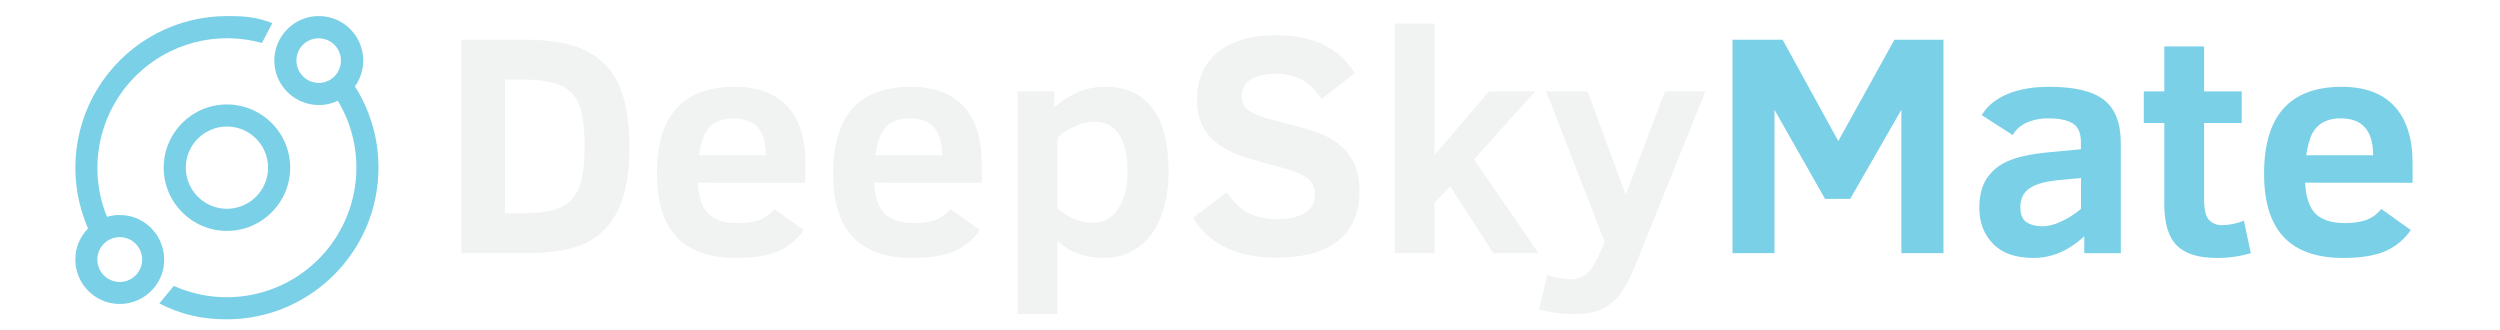
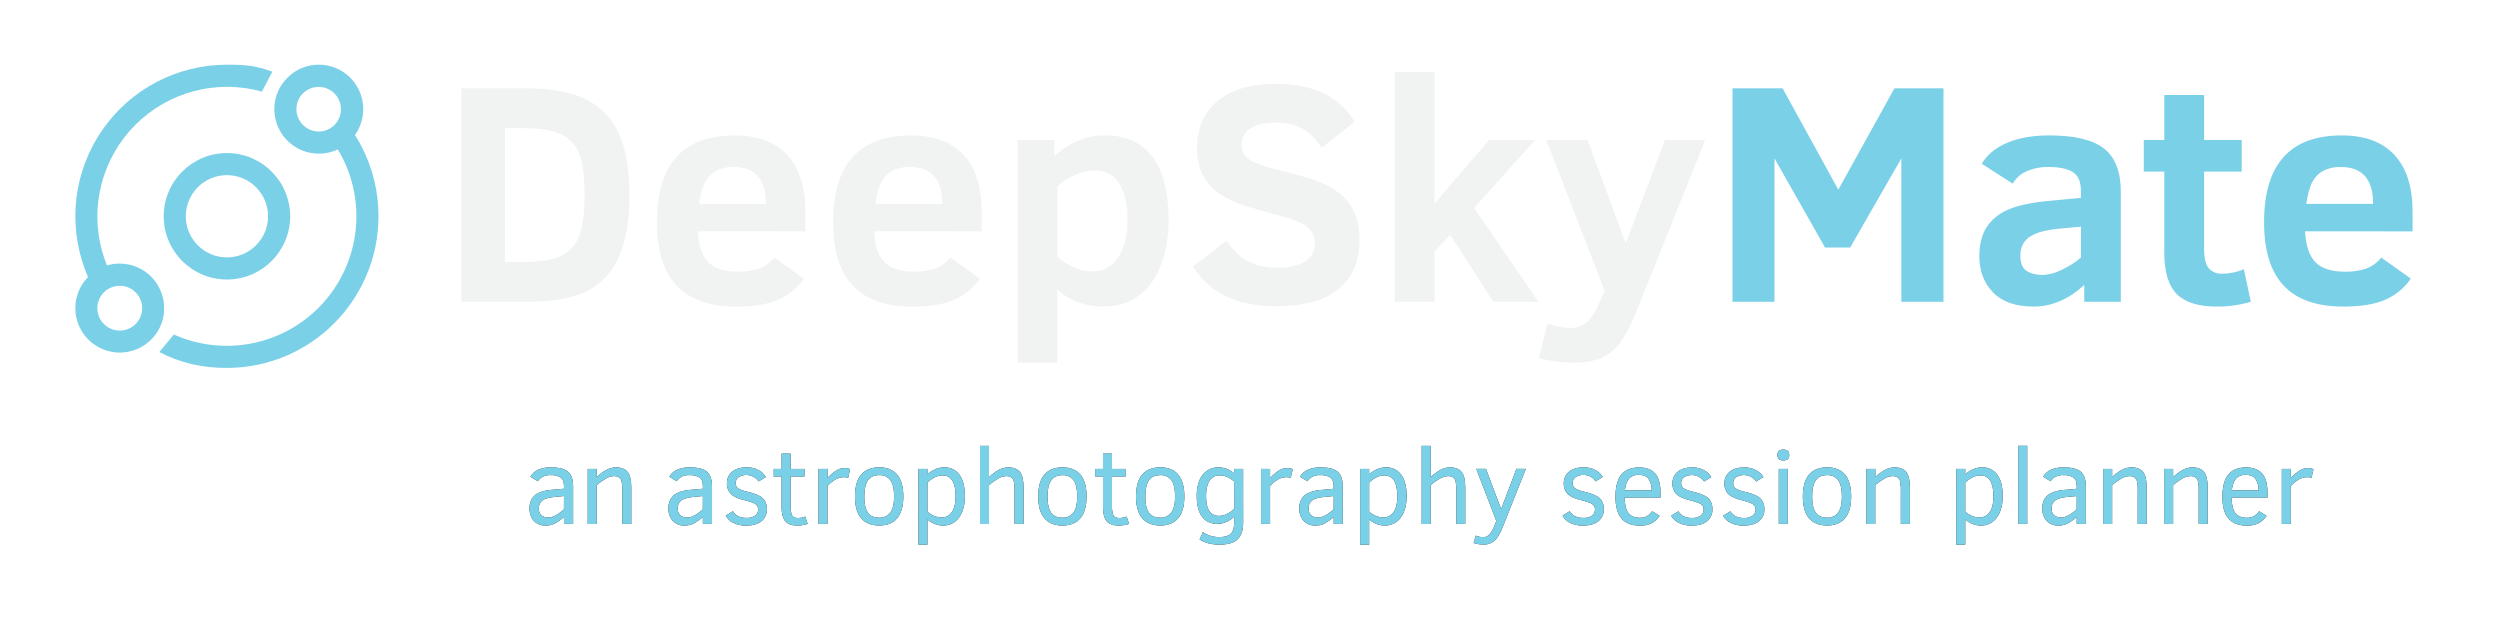
- <svg xmlns="http://www.w3.org/2000/svg" id="Dark_theme" data-name="Dark theme" viewBox="0 28 1440 190">
+ <svg xmlns="http://www.w3.org/2000/svg" id="Dark_theme" data-name="Dark theme" viewBox="0 0 1440 360">
  <defs>
-     <style>.cls-1{fill:#7ad0e7;}.cls-2{fill:#f1f2f2;}</style>
+     <style>.cls-1{fill:#7ad0e7;}.cls-2{fill:#f1f2f2;}.cls-3{fill:#231f20;}</style>
  </defs>
  <g id="Icon">
    <path class="cls-1" d="M130.72,88.16a36.42,36.42,0,1,0,36.42,36.42A36.45,36.45,0,0,0,130.72,88.16Zm0,60.1a23.69,23.69,0,1,1,23.68-23.68A23.71,23.71,0,0,1,130.72,148.26Z" />
    <path class="cls-1" d="M208.3,84.48a76.14,76.14,0,0,0-3.87-6.71,25.59,25.59,0,0,0-20.81-40.51,25.31,25.31,0,0,0-17.88,7.31h0a24.52,24.52,0,0,0-3.59,4.37,25.6,25.6,0,0,0,21.49,39.54c.47,0,.93,0,1.4,0s1-.07,1.49-.13.86-.11,1.27-.18A25.64,25.64,0,0,0,192.3,87c.32-.12.67-.25,1-.4s.85-.36,1.27-.56h0a76.15,76.15,0,0,1,4.2,8,74.65,74.65,0,0,1-98.63,98.64l-8.36,10.1c12.3,6.4,24.8,9.15,38.92,9.15A87.42,87.42,0,0,0,218,124.58,86.5,86.5,0,0,0,208.3,84.48Zm-24.68-8.73a12.9,12.9,0,0,1-12.88-12.88,12.65,12.65,0,0,1,2-6.95l.1-.14a12.86,12.86,0,1,1,10.73,20Z" />
    <path class="cls-1" d="M130.72,37.26a87.31,87.31,0,0,0-81.9,117.59c.56,1.6,1.2,3.16,1.89,4.73h0a25.35,25.35,0,0,0-7.31,17.89,25.59,25.59,0,0,0,40.51,20.81,24.37,24.37,0,0,0,4.22-3.79,25.49,25.49,0,0,0,4-6.05v0c.2-.42.4-.84.57-1.28s.27-.67.4-1c.21-.61.41-1.25.6-1.89.09-.32.16-.65.23-1q.19-.8.33-1.62a.44.44,0,0,0,0-.16c0-.31.11-.64.14-1,0-.06,0-.1,0-.15.06-.49.09-1,.13-1.49s0-.93,0-1.4a25.6,25.6,0,0,0-32.89-24.56h0a71.7,71.7,0,0,1-2.82-8.13,74.72,74.72,0,0,1,92.05-92l6-11.46C147.28,37.72,141.07,37.26,130.72,37.26ZM69,164.6a12.91,12.91,0,1,1-7,2.05A12.65,12.65,0,0,1,69,164.6Z" />
  </g>
  <g id="Mate">
    <path class="cls-1" d="M1095.19,173.82V91.22l-29.49,51.34h-14.48l-29.13-51.34v82.6H997.93V50.89h28.86l32.07,58.36,32.33-58.36h28.25V173.82Z" />
    <path class="cls-1" d="M1200.54,173.82v-9.68q-13.59,12.44-29.14,12.44T1148,168.45q-7.9-8.13-7.91-20.83,0-9.94,4-16.43a26.94,26.94,0,0,1,12-10.17q7.95-3.69,22.87-5.2l19.63-1.87v-4.17q0-7.82-4.71-10.7c-3.14-1.93-7.72-2.89-13.77-2.89a30.3,30.3,0,0,0-12.83,2.49,16.9,16.9,0,0,0-7.95,7.1l-17.85-11.46q4.7-7.89,14.74-12.12T1180.55,78q21.77,0,31.4,7.59t9.64,24.92v63.33Zm-1.87-43.26L1187,131.63q-12.35,1.06-17.81,4.71t-5.46,10.92q0,6.41,3.56,8.75t9.41,2.36a26.36,26.36,0,0,0,10.17-2.62,49.57,49.57,0,0,0,11.77-7.42Z" />
    <path class="cls-1" d="M1296.47,173.82a67.66,67.66,0,0,1-19.46,2.76q-16.15,0-23.27-7.29t-7.1-23.62V98.85h-11.82V80.65h11.82V54.71h22.91V80.65h21.68v18.2h-21.68v43.88q0,8.72,2.71,11.82a9.67,9.67,0,0,0,7.69,3.11,32.45,32.45,0,0,0,12.52-2.58Z" />
    <path class="cls-1" d="M1327.73,133.23q.63,12.44,6,17.85t17.06,5.42a37.71,37.71,0,0,0,11.86-1.69,18.9,18.9,0,0,0,8.92-6.48l17.06,12.17a34.53,34.53,0,0,1-14.52,12.08q-8.94,4-24.39,4-23,0-34.33-12.08T1304.11,128q0-50,44.76-50,19.91,0,30.34,11.24T1389.65,122v11.28Zm39.18-15.81q0-21.23-18.57-21.23a21.28,21.28,0,0,0-10,2.09,15.64,15.64,0,0,0-6.26,6.21q-2.36,4.14-3.68,12.93Z" />
  </g>
  <g id="Deepsky">
    <path class="cls-2" d="M362.56,112.36q0,22.2-6.13,35.7T338,167.69q-12.34,6.13-34.73,6.13H265.74V50.89h37.13q21.75,0,34.59,6.31a39.59,39.59,0,0,1,19,19.67Q362.55,90.24,362.56,112.36Zm-25.85-.18q0-16.08-3.15-23.85a20,20,0,0,0-10.71-11.15q-7.55-3.37-22.38-3.37h-9.59v77.1h9.59q14.83,0,22.34-3.42a20.31,20.31,0,0,0,10.7-11.42Q336.71,128.08,336.71,112.18Z" />
    <path class="cls-2" d="M402,133.23q.62,12.44,6,17.85t17,5.42A37.71,37.71,0,0,0,437,154.81a19,19,0,0,0,8.93-6.48l17.05,12.17a34.53,34.53,0,0,1-14.52,12.08q-8.93,4-24.39,4-23,0-34.33-12.08T378.37,128q0-50,44.77-50Q443,78,453.47,89.22T463.91,122v11.28Zm39.17-15.81q0-21.23-18.57-21.23a21.21,21.21,0,0,0-10,2.09,15.6,15.6,0,0,0-6.27,6.21q-2.35,4.14-3.68,12.93Z" />
    <path class="cls-2" d="M503.52,133.23q.63,12.44,6,17.85t17.06,5.42a37.71,37.71,0,0,0,11.86-1.69,18.9,18.9,0,0,0,8.92-6.48l17.06,12.17a34.5,34.5,0,0,1-14.53,12.08q-8.92,4-24.38,4-23,0-34.33-12.08T479.9,128q0-50,44.76-50,19.9,0,30.34,11.24T565.43,122v11.28Zm39.18-15.81q0-21.23-18.57-21.23a21.25,21.25,0,0,0-10,2.09,15.64,15.64,0,0,0-6.26,6.21q-2.35,4.14-3.69,12.93Z" />
    <path class="cls-2" d="M673.09,126.57q0,15-4.53,26.47t-13,17.5q-8.43,6-20.16,6-15.45,0-26.38-9.69v42H586.13V80.65h21.14v9.14a55.16,55.16,0,0,1,13.46-8.66A39.43,39.43,0,0,1,636.94,78q17.67,0,26.91,12.44T673.09,126.57Zm-23.63.35q0-13.59-4.7-21.18t-14-7.6a28.34,28.34,0,0,0-11.5,2.62,38.66,38.66,0,0,0-10.17,6.44V148a36.09,36.09,0,0,0,9,5.82,25.64,25.64,0,0,0,11.06,2.53,17.08,17.08,0,0,0,14.88-8Q649.46,140.25,649.46,126.92Z" />
    <path class="cls-2" d="M783.06,138.2q0,18.48-12.13,28.34t-35.75,9.86q-16.35,0-28.38-5.42a44.34,44.34,0,0,1-19.59-17.5l19.28-14.74a43.8,43.8,0,0,0,8.08,9.06,28.6,28.6,0,0,0,9.06,4.7,39.3,39.3,0,0,0,12.08,1.69q10.21,0,15.95-3.51t5.73-10.7a11.37,11.37,0,0,0-2-6.84,16.1,16.1,0,0,0-6-4.75q-4-2-13.85-4.58-9.6-2.57-18.08-5.19a54.89,54.89,0,0,1-14.66-6.8,30.62,30.62,0,0,1-9.72-10.48q-3.55-6.3-3.56-15.9,0-17.49,11.82-27.31t33.84-9.82q31.89,0,45.12,21.85L761.21,85.09q-5.07-7.82-11.37-11.2a31.54,31.54,0,0,0-15-3.37q-8.7,0-14.16,3.15t-5.47,9.91q0,6,5.69,9.1T740.69,99q7.81,2,15.45,4.4A49.07,49.07,0,0,1,769.78,110a31,31,0,0,1,9.63,10.92Q783.06,127.63,783.06,138.2Z" />
    <path class="cls-2" d="M860.16,173.82l-24.87-38.55-9,9.6v28.95H803.4V41.56h22.91v75.68l31.36-36.59h26.56l-35.18,39.17,37.13,54Z" />
    <path class="cls-2" d="M891.33,186.35a41.85,41.85,0,0,0,13.42,2.57,14.11,14.11,0,0,0,9.06-3.11q3.9-3.1,8.08-12.88l2.4-5.5L890.62,80.65h23.81l22,59.51L959,80.65h23.27l-40.06,99.57q-4.89,12-9.5,17.76a27.13,27.13,0,0,1-10.79,8.35q-6.18,2.58-15.5,2.58a76.1,76.1,0,0,1-20-2.67Z" />
  </g>
+   <g id="Tagline">
+     <path class="cls-3" d="M324.85,301.78v-3.95a29.85,29.85,0,0,1-4.86,3.5,11,11,0,0,1-5.53,1.39,8.87,8.87,0,0,1-7-2.76,10.28,10.28,0,0,1-2.46-7.09,10.43,10.43,0,0,1,1.28-5.42A9,9,0,0,1,310,284a21.45,21.45,0,0,1,7.06-1.8l7.79-.69V280q0-3.66-2-5a10.22,10.22,0,0,0-5.63-1.33,9.18,9.18,0,0,0-4.94,1.11,7.41,7.41,0,0,0-2.49,2.42l-4.26-2.6a9.56,9.56,0,0,1,4.42-4,17.25,17.25,0,0,1,7.39-1.4q6.82,0,9.78,2.47c2,1.65,3,4.51,3,8.58v21.53Zm0-16.06-5.08.48c-3.44.3-5.87,1-7.27,2a5.28,5.28,0,0,0-2.12,4.54,5.15,5.15,0,0,0,1.42,4.08,6.32,6.32,0,0,0,4.26,1.24,6.59,6.59,0,0,0,2.33-.44,15.07,15.07,0,0,0,2.26-1.09,17.62,17.62,0,0,0,2.16-1.48l2-1.61Z" />
+     <path class="cls-3" d="M358.44,301.78V283.12a25.72,25.72,0,0,0-.45-6,3.81,3.81,0,0,0-1.48-2.19,5.44,5.44,0,0,0-3-.68,9.7,9.7,0,0,0-4.65,1.51,31.65,31.65,0,0,0-5.14,3.68v22.38h-5.19V270.1h5.19v4.71a25.22,25.22,0,0,1,5.14-3.91,11.64,11.64,0,0,1,5.89-1.7q4.59,0,6.73,2.61t2.15,8.83v21.14Z" />
+     <path class="cls-3" d="M404.85,301.78v-3.95a29.85,29.85,0,0,1-4.86,3.5,11,11,0,0,1-5.53,1.39,8.87,8.87,0,0,1-7-2.76,10.28,10.28,0,0,1-2.46-7.09,10.43,10.43,0,0,1,1.28-5.42A9,9,0,0,1,390,284a21.45,21.45,0,0,1,7.06-1.8l7.79-.69V280q0-3.66-2-5a10.22,10.22,0,0,0-5.63-1.33,9.18,9.18,0,0,0-4.94,1.11,7.41,7.41,0,0,0-2.49,2.42l-4.26-2.6a9.56,9.56,0,0,1,4.42-4,17.25,17.25,0,0,1,7.39-1.4q6.82,0,9.78,2.47c2,1.65,3,4.51,3,8.58v21.53Zm0-16.06-5.08.48c-3.44.3-5.87,1-7.27,2a5.28,5.28,0,0,0-2.12,4.54,5.15,5.15,0,0,0,1.42,4.08,6.32,6.32,0,0,0,4.26,1.24,6.59,6.59,0,0,0,2.33-.44,15.07,15.07,0,0,0,2.26-1.09,17.62,17.62,0,0,0,2.16-1.48l2-1.61Z" />
+     <path class="cls-3" d="M441.72,293.24a8.41,8.41,0,0,1-3.14,7q-3.13,2.52-8.94,2.52a16.35,16.35,0,0,1-7.09-1.49A9.72,9.72,0,0,1,418,297l4.16-2.54q2.38,3.84,7.67,3.84a8.4,8.4,0,0,0,5.15-1.31,4.25,4.25,0,0,0,1.71-3.55,3.59,3.59,0,0,0-.6-2.16,4.89,4.89,0,0,0-1.88-1.45,35.53,35.53,0,0,0-5.19-1.68q-5.66-1.29-8-3.59a8.23,8.23,0,0,1-2.31-6.1,8.37,8.37,0,0,1,3-6.74q3-2.53,8.37-2.53a13.6,13.6,0,0,1,6.94,1.63,10.75,10.75,0,0,1,4.11,3.92L437,277.29a8.7,8.7,0,0,0-11.43-2.57,3.94,3.94,0,0,0-1.8,3.57,3.39,3.39,0,0,0,1.57,3.11,18,18,0,0,0,4.93,1.78,31.77,31.77,0,0,1,7.43,2.6,7.87,7.87,0,0,1,3,3A9.1,9.1,0,0,1,441.72,293.24Z" />
+     <path class="cls-3" d="M465.22,301.78a19.93,19.93,0,0,1-6,.94q-4.83,0-6.93-2.54t-2.1-8V274.45h-4.53V270.1h4.53v-8.82h5.19v8.82h8v4.35h-8v16.76a14.21,14.21,0,0,0,.77,5.5c.52,1.11,1.66,1.66,3.43,1.66a10.56,10.56,0,0,0,4.26-.85Z" />
+     <path class="cls-3" d="M488.53,275.24a6.34,6.34,0,0,0-2.41-.37,9.93,9.93,0,0,0-4.49,1.08,20.49,20.49,0,0,0-5,3.94v21.89h-5.19V270.1h5.19v5.14a34,34,0,0,1,4.58-3.91,9,9,0,0,1,5.33-1.71,6.65,6.65,0,0,1,3.14.63Z" />
+     <path class="cls-3" d="M520.34,286q0,8.24-3.55,12.47t-10.35,4.23q-6.79,0-10.39-4.18T492.46,286q0-8.49,3.61-12.66t10.37-4.16q6.82,0,10.36,4.24T520.34,286ZM515,286q0-6.47-2.13-9.39a7.37,7.37,0,0,0-6.39-2.93q-4.38,0-6.49,2.94T497.84,286q0,6.19,2,9.18t6.57,3a7.35,7.35,0,0,0,6.42-3Q515,292.27,515,286Z" />
+     <path class="cls-3" d="M555.79,285.72q0,7.78-3.4,12.39a11,11,0,0,1-9.34,4.61,13.32,13.32,0,0,1-8.85-3.53v14.52H529V270.1h5.2v3.17a15.77,15.77,0,0,1,4.29-2.9,12.53,12.53,0,0,1,5.37-1.17,10.27,10.27,0,0,1,8.79,4.27Q555.79,277.75,555.79,285.72Zm-5.37.12q0-12-7.56-12a9.7,9.7,0,0,0-4.74,1.24,18,18,0,0,0-3.92,2.83v16.77a12.65,12.65,0,0,0,8.15,3.41,7,7,0,0,0,5.8-3C549.66,293.13,550.42,290.05,550.42,285.84Z" />
+     <path class="cls-3" d="M584.36,301.78V283.12a26.32,26.32,0,0,0-.44-6,3.87,3.87,0,0,0-1.46-2.19,5.44,5.44,0,0,0-3-.69,9.7,9.7,0,0,0-4.65,1.51,30.8,30.8,0,0,0-5.14,3.68v22.38h-5.19v-45h5.19v18a25,25,0,0,1,5.14-3.91,11.64,11.64,0,0,1,5.89-1.7q4.59,0,6.73,2.61t2.15,8.83v21.14Z" />
+     <path class="cls-3" d="M625.86,286q0,8.24-3.55,12.47T612,302.72q-6.8,0-10.39-4.18T598,286q0-8.49,3.61-12.66T612,269.2q6.82,0,10.36,4.24T625.86,286Zm-5.38,0q0-6.47-2.13-9.39A7.37,7.37,0,0,0,612,273.7q-4.38,0-6.49,2.94T603.36,286q0,6.19,2,9.18t6.56,3a7.35,7.35,0,0,0,6.42-3Q620.48,292.27,620.48,286Z" />
+     <path class="cls-3" d="M650.35,301.78a19.93,19.93,0,0,1-6,.94q-4.83,0-6.93-2.54t-2.1-8V274.45h-4.53V270.1h4.53v-8.82h5.19v8.82h8v4.35h-8v16.76a14.21,14.21,0,0,0,.77,5.5c.52,1.11,1.66,1.66,3.43,1.66a10.56,10.56,0,0,0,4.26-.85Z" />
+     <path class="cls-3" d="M682.21,286q0,8.24-3.55,12.47t-10.34,4.23q-6.8,0-10.39-4.18T654.34,286q0-8.49,3.6-12.66t10.38-4.16q6.82,0,10.36,4.24T682.21,286Zm-5.37,0q0-6.47-2.13-9.39a7.37,7.37,0,0,0-6.39-2.93c-2.92,0-5.09,1-6.49,2.94s-2.12,5.09-2.12,9.38q0,6.19,2,9.18t6.57,3a7.35,7.35,0,0,0,6.42-3Q676.84,292.27,676.84,286Z" />
+     <path class="cls-3" d="M716.07,301.09q0,6.38-3.16,9.5t-10.46,3.12q-7,0-11.51-3l1.93-4.2a16.29,16.29,0,0,0,9.58,2.84c3,0,5.09-.61,6.41-1.85s2-3.28,2-6.12v-3.71a16.24,16.24,0,0,1-4.26,2.9,12.4,12.4,0,0,1-5.37,1.17q-5.84,0-8.88-4.15t-3.05-12q0-7.74,3.41-12.08A11.23,11.23,0,0,1,702,269.2a13.11,13.11,0,0,1,8.82,3.5v-2.6h5.23Zm-5.23-23.86c-2.76-2.28-5.48-3.41-8.15-3.41a6.72,6.72,0,0,0-6,3.08q-2,3.08-2,8.6,0,6.11,1.91,8.87a6.41,6.41,0,0,0,5.64,2.76q4.35,0,8.64-4.07Z" />
+     <path class="cls-3" d="M743.46,275.24a6.36,6.36,0,0,0-2.42-.37,9.89,9.89,0,0,0-4.48,1.08,20.31,20.31,0,0,0-5,3.94v21.89h-5.2V270.1h5.2v5.14a33.41,33.41,0,0,1,4.58-3.91,8.93,8.93,0,0,1,5.32-1.71,6.73,6.73,0,0,1,3.15.63Z" />
+     <path class="cls-3" d="M768.22,301.78v-3.95a29.85,29.85,0,0,1-4.86,3.5,11,11,0,0,1-5.53,1.39,8.87,8.87,0,0,1-7-2.76,10.28,10.28,0,0,1-2.46-7.09,10.43,10.43,0,0,1,1.29-5.42,9,9,0,0,1,3.71-3.41,21.38,21.38,0,0,1,7-1.8l7.79-.69V280q0-3.66-2-5a10.17,10.17,0,0,0-5.63-1.33,9.2,9.2,0,0,0-4.94,1.11,7.6,7.6,0,0,0-2.49,2.42l-4.26-2.6a9.58,9.58,0,0,1,4.43-4,17.17,17.17,0,0,1,7.38-1.4q6.83,0,9.79,2.47t3,8.58v21.53Zm0-16.06-5.07.48q-5.16.45-7.28,2a5.27,5.27,0,0,0-2.11,4.54,5.15,5.15,0,0,0,1.42,4.08,6.27,6.27,0,0,0,4.25,1.24,6.55,6.55,0,0,0,2.33-.44,14.71,14.71,0,0,0,2.27-1.09,16.79,16.79,0,0,0,2.15-1.48l2-1.61Z" />
+     <path class="cls-3" d="M810.23,285.72q0,7.78-3.4,12.39a11,11,0,0,1-9.34,4.61,13.36,13.36,0,0,1-8.85-3.53v14.52h-5.2V270.1h5.2v3.17a16.09,16.09,0,0,1,4.29-2.9,12.53,12.53,0,0,1,5.37-1.17,10.27,10.27,0,0,1,8.79,4.27Q810.24,277.75,810.23,285.72Zm-5.37.12q0-12-7.55-12a9.74,9.74,0,0,0-4.75,1.24,18.24,18.24,0,0,0-3.92,2.83v16.77a12.69,12.69,0,0,0,8.15,3.41,7,7,0,0,0,5.8-3C804.1,293.13,804.86,290.05,804.86,285.84Z" />
+     <path class="cls-3" d="M838.8,301.78V283.12a25.73,25.73,0,0,0-.44-6,3.87,3.87,0,0,0-1.46-2.19,5.42,5.42,0,0,0-3-.69,9.7,9.7,0,0,0-4.65,1.51,31.22,31.22,0,0,0-5.14,3.68v22.38H818.9v-45h5.19v18a25.22,25.22,0,0,1,5.14-3.91,11.64,11.64,0,0,1,5.89-1.7q4.59,0,6.73,2.61t2.15,8.83v21.14Z" />
+     <path class="cls-3" d="M850.07,308.52a11.14,11.14,0,0,0,4.56.87q3.64,0,6.19-6.61l1.06-2.72-11.57-30h5.62l8.72,23.2,8.79-23.2h5.44l-13.53,34.1q-2.15,5.22-4.59,7.37a9.32,9.32,0,0,1-6.37,2.14,18.09,18.09,0,0,1-3-.27,15.26,15.26,0,0,1-2.6-.63Z" />
+     <path class="cls-3" d="M923.79,293.24a8.44,8.44,0,0,1-3.14,7q-3.15,2.52-8.94,2.52a16.4,16.4,0,0,1-7.1-1.49A9.72,9.72,0,0,1,900,297l4.17-2.54c1.59,2.56,4.14,3.84,7.67,3.84A8.44,8.44,0,0,0,917,297a4.27,4.27,0,0,0,1.7-3.55,3.59,3.59,0,0,0-.6-2.16,4.85,4.85,0,0,0-1.87-1.45,36.25,36.25,0,0,0-5.2-1.68c-3.76-.86-6.42-2.06-8-3.59a8.23,8.23,0,0,1-2.31-6.1,8.37,8.37,0,0,1,3-6.74q3-2.53,8.37-2.53a13.64,13.64,0,0,1,7,1.63,10.64,10.64,0,0,1,4.1,3.92l-4.13,2.54a8,8,0,0,0-7-3.71,8.07,8.07,0,0,0-4.4,1.14,4,4,0,0,0-1.79,3.57,3.37,3.37,0,0,0,1.57,3.11,18,18,0,0,0,4.92,1.78,31.77,31.77,0,0,1,7.43,2.6,7.87,7.87,0,0,1,3,3A9.1,9.1,0,0,1,923.79,293.24Z" />
+     <path class="cls-3" d="M935.84,286.56q0,6.29,2.14,9t6.89,2.67a7.54,7.54,0,0,0,3.71-.89,10.06,10.06,0,0,0,3.08-2.89l4.29,2.66a12.9,12.9,0,0,1-4.41,4.18,14.32,14.32,0,0,1-7,1.47q-7.07,0-10.55-4.11t-3.49-12.41q0-8.7,3.4-12.85t10.25-4.15q6.17,0,9.24,3.54t3.08,10.92v2.9Zm15.52-4.08a11.24,11.24,0,0,0-1.8-6.61q-1.72-2.36-5.63-2.35a7,7,0,0,0-5.57,2.12q-1.86,2.13-2.46,6.84Z" />
+     <path class="cls-3" d="M986.36,293.24a8.41,8.41,0,0,1-3.14,7q-3.13,2.52-8.94,2.52a16.43,16.43,0,0,1-7.1-1.49,9.81,9.81,0,0,1-4.59-4.22l4.17-2.54q2.38,3.84,7.67,3.84a8.42,8.42,0,0,0,5.15-1.31,4.25,4.25,0,0,0,1.71-3.55,3.52,3.52,0,0,0-.61-2.16,4.78,4.78,0,0,0-1.87-1.45,36,36,0,0,0-5.19-1.68q-5.65-1.29-8-3.59a8.23,8.23,0,0,1-2.31-6.1,8.37,8.37,0,0,1,3-6.74q3-2.53,8.36-2.53a13.62,13.62,0,0,1,6.95,1.63,10.75,10.75,0,0,1,4.11,3.92l-4.14,2.54a8.7,8.7,0,0,0-11.43-2.57,3.94,3.94,0,0,0-1.8,3.57A3.39,3.39,0,0,0,970,281.4a18,18,0,0,0,4.93,1.78,31.77,31.77,0,0,1,7.43,2.6,7.87,7.87,0,0,1,3,3A9.1,9.1,0,0,1,986.36,293.24Z" />
+     <path class="cls-3" d="M1016.29,293.24a8.44,8.44,0,0,1-3.14,7q-3.14,2.52-8.94,2.52a16.43,16.43,0,0,1-7.1-1.49,9.81,9.81,0,0,1-4.59-4.22l4.17-2.54q2.38,3.84,7.67,3.84a8.42,8.42,0,0,0,5.15-1.31,4.25,4.25,0,0,0,1.71-3.55,3.52,3.52,0,0,0-.61-2.16,4.78,4.78,0,0,0-1.87-1.45,36,36,0,0,0-5.19-1.68q-5.65-1.29-8-3.59a8.23,8.23,0,0,1-2.31-6.1,8.37,8.37,0,0,1,3-6.74q3-2.53,8.36-2.53a13.62,13.62,0,0,1,7,1.63,10.75,10.75,0,0,1,4.11,3.92l-4.14,2.54a8.7,8.7,0,0,0-11.43-2.57,3.94,3.94,0,0,0-1.8,3.57,3.39,3.39,0,0,0,1.57,3.11,18.08,18.08,0,0,0,4.92,1.78,31.59,31.59,0,0,1,7.43,2.6,8,8,0,0,1,3,3A9.21,9.21,0,0,1,1016.29,293.24Z" />
+     <path class="cls-3" d="M1030.58,262.07a3,3,0,0,1-.82,2.46,4.19,4.19,0,0,1-2.6.65,3.37,3.37,0,0,1-2.62-.82,3.28,3.28,0,0,1-.73-2.29,3,3,0,0,1,.79-2.34,3.66,3.66,0,0,1,2.56-.74,3.85,3.85,0,0,1,2.63.71A3.07,3.07,0,0,1,1030.58,262.07Zm-6,39.71V270.1h5.19v31.68Z" />
+     <path class="cls-3" d="M1066.3,286q0,8.24-3.55,12.47t-10.34,4.23q-6.79,0-10.39-4.18T1038.43,286q0-8.49,3.61-12.66t10.37-4.16q6.83,0,10.36,4.24T1066.3,286Zm-5.37,0q0-6.47-2.13-9.39a7.37,7.37,0,0,0-6.39-2.93q-4.38,0-6.49,2.94T1043.8,286q0,6.19,2,9.18t6.57,3a7.35,7.35,0,0,0,6.42-3Q1060.93,292.27,1060.93,286Z" />
+     <path class="cls-3" d="M1094.87,301.78V283.12a25.72,25.72,0,0,0-.45-6,3.81,3.81,0,0,0-1.48-2.19,5.44,5.44,0,0,0-3-.68,9.7,9.7,0,0,0-4.65,1.51,31.15,31.15,0,0,0-5.13,3.68v22.38H1075V270.1h5.2v4.71a24.88,24.88,0,0,1,5.13-3.91,11.64,11.64,0,0,1,5.89-1.7q4.59,0,6.73,2.61t2.15,8.83v21.14Z" />
+     <path class="cls-3" d="M1153.58,285.72q0,7.78-3.4,12.39a11,11,0,0,1-9.34,4.61,13.36,13.36,0,0,1-8.85-3.53v14.52h-5.2V270.1h5.2v3.17a16.09,16.09,0,0,1,4.29-2.9,12.53,12.53,0,0,1,5.37-1.17,10.27,10.27,0,0,1,8.79,4.27Q1153.59,277.75,1153.58,285.72Zm-5.37.12q0-12-7.55-12a9.7,9.7,0,0,0-4.74,1.24,18.31,18.31,0,0,0-3.93,2.83v16.77a12.69,12.69,0,0,0,8.15,3.41,7,7,0,0,0,5.8-3C1147.45,293.13,1148.21,290.05,1148.21,285.84Z" />
+     <path class="cls-3" d="M1162.49,301.78v-45h5.2v45Z" />
+     <path class="cls-3" d="M1196.2,301.78v-3.95a30.34,30.34,0,0,1-4.87,3.5,10.94,10.94,0,0,1-5.52,1.39,8.91,8.91,0,0,1-7-2.76,10.28,10.28,0,0,1-2.46-7.09,10.43,10.43,0,0,1,1.29-5.42,9,9,0,0,1,3.71-3.41,21.38,21.38,0,0,1,7.05-1.8l7.8-.69V280q0-3.66-2-5a10.22,10.22,0,0,0-5.63-1.33,9.15,9.15,0,0,0-4.94,1.11,7.41,7.41,0,0,0-2.49,2.42l-4.26-2.6a9.51,9.51,0,0,1,4.42-4,17.25,17.25,0,0,1,7.39-1.4q6.82,0,9.78,2.47t3,8.58v21.53Zm0-16.06-5.08.48q-5.16.45-7.28,2a5.3,5.3,0,0,0-2.11,4.54,5.15,5.15,0,0,0,1.42,4.08,6.32,6.32,0,0,0,4.26,1.24,6.49,6.49,0,0,0,2.32-.44,14.71,14.71,0,0,0,2.27-1.09,17.62,17.62,0,0,0,2.16-1.48l2-1.61Z" />
+     <path class="cls-3" d="M1231.32,301.78V283.12a25.72,25.72,0,0,0-.45-6,3.85,3.85,0,0,0-1.48-2.19,5.47,5.47,0,0,0-3-.68,9.7,9.7,0,0,0-4.65,1.51,30.8,30.8,0,0,0-5.14,3.68v22.38h-5.19V270.1h5.19v4.71a25,25,0,0,1,5.14-3.91,11.64,11.64,0,0,1,5.88-1.7c3.07,0,5.31.87,6.74,2.61s2.14,4.68,2.14,8.83v21.14Z" />
+     <path class="cls-3" d="M1266.44,301.78V283.12a25.72,25.72,0,0,0-.45-6,3.81,3.81,0,0,0-1.48-2.19,5.44,5.44,0,0,0-3-.68,9.7,9.7,0,0,0-4.65,1.51,31.65,31.65,0,0,0-5.14,3.68v22.38h-5.19V270.1h5.19v4.71a25.22,25.22,0,0,1,5.14-3.91,11.64,11.64,0,0,1,5.89-1.7q4.59,0,6.73,2.61t2.15,8.83v21.14Z" />
+     <path class="cls-3" d="M1285.44,286.56q0,6.29,2.14,9t6.89,2.67a7.52,7.52,0,0,0,3.71-.89,10.06,10.06,0,0,0,3.08-2.89l4.29,2.66a12.81,12.81,0,0,1-4.41,4.18,14.27,14.27,0,0,1-7,1.47q-7.06,0-10.56-4.11t-3.49-12.41q0-8.7,3.4-12.85t10.25-4.15q6.16,0,9.25,3.54t3.08,10.92v2.9Zm15.52-4.08a11.31,11.31,0,0,0-1.79-6.61q-1.74-2.36-5.64-2.35a7,7,0,0,0-5.57,2.12q-1.86,2.13-2.46,6.84Z" />
+     <path class="cls-3" d="M1331.43,275.24a6.34,6.34,0,0,0-2.41-.37,9.93,9.93,0,0,0-4.49,1.08,20.29,20.29,0,0,0-5,3.94v21.89h-5.2V270.1h5.2v5.14a33.34,33.34,0,0,1,4.57-3.91,9,9,0,0,1,5.33-1.71,6.65,6.65,0,0,1,3.14.63Z" />
+     <path class="cls-1" d="M324.85,301.78v-3.95a29.85,29.85,0,0,1-4.86,3.5,11,11,0,0,1-5.53,1.39,8.87,8.87,0,0,1-7-2.76,10.28,10.28,0,0,1-2.46-7.09,10.43,10.43,0,0,1,1.28-5.42A9,9,0,0,1,310,284a21.45,21.45,0,0,1,7.06-1.8l7.79-.69V280q0-3.66-2-5a10.22,10.22,0,0,0-5.63-1.33,9.18,9.18,0,0,0-4.94,1.11,7.41,7.41,0,0,0-2.49,2.42l-4.26-2.6a9.56,9.56,0,0,1,4.42-4,17.25,17.25,0,0,1,7.39-1.4q6.82,0,9.78,2.47c2,1.65,3,4.51,3,8.58v21.53Zm0-16.06-5.08.48c-3.44.3-5.87,1-7.27,2a5.28,5.28,0,0,0-2.12,4.54,5.15,5.15,0,0,0,1.42,4.08,6.32,6.32,0,0,0,4.26,1.24,6.59,6.59,0,0,0,2.33-.44,15.07,15.07,0,0,0,2.26-1.09,17.62,17.62,0,0,0,2.16-1.48l2-1.61Z" />
+     <path class="cls-1" d="M358.44,301.78V283.12a25.72,25.72,0,0,0-.45-6,3.81,3.81,0,0,0-1.48-2.19,5.44,5.44,0,0,0-3-.68,9.7,9.7,0,0,0-4.65,1.51,31.65,31.65,0,0,0-5.14,3.68v22.38h-5.19V270.1h5.19v4.71a25.22,25.22,0,0,1,5.14-3.91,11.64,11.64,0,0,1,5.89-1.7q4.59,0,6.73,2.61t2.15,8.83v21.14Z" />
+     <path class="cls-1" d="M404.85,301.78v-3.95a29.85,29.85,0,0,1-4.86,3.5,11,11,0,0,1-5.53,1.39,8.87,8.87,0,0,1-7-2.76,10.28,10.28,0,0,1-2.46-7.09,10.43,10.43,0,0,1,1.28-5.42A9,9,0,0,1,390,284a21.45,21.45,0,0,1,7.06-1.8l7.79-.69V280q0-3.66-2-5a10.22,10.22,0,0,0-5.63-1.33,9.18,9.18,0,0,0-4.94,1.11,7.41,7.41,0,0,0-2.49,2.42l-4.26-2.6a9.56,9.56,0,0,1,4.42-4,17.25,17.25,0,0,1,7.39-1.4q6.82,0,9.78,2.47c2,1.65,3,4.51,3,8.58v21.53Zm0-16.06-5.08.48c-3.44.3-5.87,1-7.27,2a5.28,5.28,0,0,0-2.12,4.54,5.15,5.15,0,0,0,1.42,4.08,6.32,6.32,0,0,0,4.26,1.24,6.59,6.59,0,0,0,2.33-.44,15.07,15.07,0,0,0,2.26-1.09,17.62,17.62,0,0,0,2.16-1.48l2-1.61Z" />
+     <path class="cls-1" d="M441.72,293.24a8.41,8.41,0,0,1-3.14,7q-3.13,2.52-8.94,2.52a16.35,16.35,0,0,1-7.09-1.49A9.72,9.72,0,0,1,418,297l4.16-2.54q2.38,3.84,7.67,3.84a8.4,8.4,0,0,0,5.15-1.31,4.25,4.25,0,0,0,1.71-3.55,3.59,3.59,0,0,0-.6-2.16,4.89,4.89,0,0,0-1.88-1.45,35.53,35.53,0,0,0-5.19-1.68q-5.66-1.29-8-3.59a8.23,8.23,0,0,1-2.31-6.1,8.37,8.37,0,0,1,3-6.74q3-2.53,8.37-2.53a13.6,13.6,0,0,1,6.94,1.63,10.75,10.75,0,0,1,4.11,3.92L437,277.29a8.7,8.7,0,0,0-11.43-2.57,3.94,3.94,0,0,0-1.8,3.57,3.39,3.39,0,0,0,1.57,3.11,18,18,0,0,0,4.93,1.78,31.77,31.77,0,0,1,7.43,2.6,7.87,7.87,0,0,1,3,3A9.1,9.1,0,0,1,441.72,293.24Z" />
+     <path class="cls-1" d="M465.22,301.78a19.93,19.93,0,0,1-6,.94q-4.83,0-6.93-2.54t-2.1-8V274.45h-4.53V270.1h4.53v-8.82h5.19v8.82h8v4.35h-8v16.76a14.21,14.21,0,0,0,.77,5.5c.52,1.11,1.66,1.66,3.43,1.66a10.56,10.56,0,0,0,4.26-.85Z" />
+     <path class="cls-1" d="M488.53,275.24a6.34,6.34,0,0,0-2.41-.37,9.93,9.93,0,0,0-4.49,1.08,20.49,20.49,0,0,0-5,3.94v21.89h-5.19V270.1h5.19v5.14a34,34,0,0,1,4.58-3.91,9,9,0,0,1,5.33-1.71,6.65,6.65,0,0,1,3.14.63Z" />
+     <path class="cls-1" d="M520.34,286q0,8.24-3.55,12.47t-10.35,4.23q-6.79,0-10.39-4.18T492.46,286q0-8.49,3.61-12.66t10.37-4.16q6.82,0,10.36,4.24T520.34,286ZM515,286q0-6.47-2.13-9.39a7.37,7.37,0,0,0-6.39-2.93q-4.38,0-6.49,2.94T497.84,286q0,6.19,2,9.18t6.57,3a7.35,7.35,0,0,0,6.42-3Q515,292.27,515,286Z" />
+     <path class="cls-1" d="M555.79,285.72q0,7.78-3.4,12.39a11,11,0,0,1-9.34,4.61,13.32,13.32,0,0,1-8.85-3.53v14.52H529V270.1h5.2v3.17a15.77,15.77,0,0,1,4.29-2.9,12.53,12.53,0,0,1,5.37-1.17,10.27,10.27,0,0,1,8.79,4.27Q555.79,277.75,555.79,285.72Zm-5.37.12q0-12-7.56-12a9.7,9.7,0,0,0-4.74,1.24,18,18,0,0,0-3.92,2.83v16.77a12.65,12.65,0,0,0,8.15,3.41,7,7,0,0,0,5.8-3C549.66,293.13,550.42,290.05,550.42,285.84Z" />
+     <path class="cls-1" d="M584.36,301.78V283.12a26.32,26.32,0,0,0-.44-6,3.87,3.87,0,0,0-1.46-2.19,5.44,5.44,0,0,0-3-.69,9.7,9.7,0,0,0-4.65,1.51,30.8,30.8,0,0,0-5.14,3.68v22.38h-5.19v-45h5.19v18a25,25,0,0,1,5.14-3.91,11.64,11.64,0,0,1,5.89-1.7q4.59,0,6.73,2.61t2.15,8.83v21.14Z" />
+     <path class="cls-1" d="M625.86,286q0,8.24-3.55,12.47T612,302.72q-6.8,0-10.39-4.18T598,286q0-8.49,3.61-12.66T612,269.2q6.82,0,10.36,4.24T625.86,286Zm-5.38,0q0-6.47-2.13-9.39A7.37,7.37,0,0,0,612,273.7q-4.38,0-6.49,2.94T603.36,286q0,6.19,2,9.18t6.56,3a7.35,7.35,0,0,0,6.42-3Q620.48,292.27,620.48,286Z" />
+     <path class="cls-1" d="M650.35,301.78a19.93,19.93,0,0,1-6,.94q-4.83,0-6.93-2.54t-2.1-8V274.45h-4.53V270.1h4.53v-8.82h5.19v8.82h8v4.35h-8v16.76a14.21,14.21,0,0,0,.77,5.5c.52,1.11,1.66,1.66,3.43,1.66a10.56,10.56,0,0,0,4.26-.85Z" />
+     <path class="cls-1" d="M682.21,286q0,8.24-3.55,12.47t-10.34,4.23q-6.8,0-10.39-4.18T654.34,286q0-8.49,3.6-12.66t10.38-4.16q6.82,0,10.36,4.24T682.21,286Zm-5.37,0q0-6.47-2.13-9.39a7.37,7.37,0,0,0-6.39-2.93c-2.92,0-5.09,1-6.49,2.94s-2.12,5.09-2.12,9.38q0,6.19,2,9.18t6.57,3a7.35,7.35,0,0,0,6.42-3Q676.84,292.27,676.84,286Z" />
+     <path class="cls-1" d="M716.07,301.09q0,6.38-3.16,9.5t-10.46,3.12q-7,0-11.51-3l1.93-4.2a16.29,16.29,0,0,0,9.58,2.84c3,0,5.09-.61,6.41-1.85s2-3.28,2-6.12v-3.71a16.24,16.24,0,0,1-4.26,2.9,12.4,12.4,0,0,1-5.37,1.17q-5.84,0-8.88-4.15t-3.05-12q0-7.74,3.41-12.08A11.23,11.23,0,0,1,702,269.2a13.11,13.11,0,0,1,8.82,3.5v-2.6h5.23Zm-5.23-23.86c-2.76-2.28-5.48-3.41-8.15-3.41a6.72,6.72,0,0,0-6,3.08q-2,3.08-2,8.6,0,6.11,1.91,8.87a6.41,6.41,0,0,0,5.64,2.76q4.35,0,8.64-4.07Z" />
+     <path class="cls-1" d="M743.46,275.24a6.36,6.36,0,0,0-2.42-.37,9.89,9.89,0,0,0-4.48,1.08,20.31,20.31,0,0,0-5,3.94v21.89h-5.2V270.1h5.2v5.14a33.41,33.41,0,0,1,4.58-3.91,8.93,8.93,0,0,1,5.32-1.71,6.73,6.73,0,0,1,3.15.63Z" />
+     <path class="cls-1" d="M768.22,301.78v-3.95a29.85,29.85,0,0,1-4.86,3.5,11,11,0,0,1-5.53,1.39,8.87,8.87,0,0,1-7-2.76,10.28,10.28,0,0,1-2.46-7.09,10.43,10.43,0,0,1,1.29-5.42,9,9,0,0,1,3.71-3.41,21.38,21.38,0,0,1,7-1.8l7.79-.69V280q0-3.66-2-5a10.17,10.17,0,0,0-5.63-1.33,9.2,9.2,0,0,0-4.94,1.11,7.6,7.6,0,0,0-2.49,2.42l-4.26-2.6a9.58,9.58,0,0,1,4.43-4,17.17,17.17,0,0,1,7.38-1.4q6.83,0,9.79,2.47t3,8.58v21.53Zm0-16.06-5.07.48q-5.16.45-7.28,2a5.27,5.27,0,0,0-2.11,4.54,5.15,5.15,0,0,0,1.42,4.08,6.27,6.27,0,0,0,4.25,1.24,6.55,6.55,0,0,0,2.33-.44,14.71,14.71,0,0,0,2.27-1.09,16.79,16.79,0,0,0,2.15-1.48l2-1.61Z" />
+     <path class="cls-1" d="M810.23,285.72q0,7.78-3.4,12.39a11,11,0,0,1-9.34,4.61,13.36,13.36,0,0,1-8.85-3.53v14.52h-5.2V270.1h5.2v3.17a16.09,16.09,0,0,1,4.29-2.9,12.53,12.53,0,0,1,5.37-1.17,10.27,10.27,0,0,1,8.79,4.27Q810.24,277.75,810.23,285.72Zm-5.37.12q0-12-7.55-12a9.74,9.74,0,0,0-4.75,1.24,18.24,18.24,0,0,0-3.92,2.83v16.77a12.69,12.69,0,0,0,8.15,3.41,7,7,0,0,0,5.8-3C804.1,293.13,804.86,290.05,804.86,285.84Z" />
+     <path class="cls-1" d="M838.8,301.78V283.12a25.73,25.73,0,0,0-.44-6,3.87,3.87,0,0,0-1.46-2.19,5.42,5.42,0,0,0-3-.69,9.7,9.7,0,0,0-4.65,1.51,31.22,31.22,0,0,0-5.14,3.68v22.38H818.9v-45h5.19v18a25.22,25.22,0,0,1,5.14-3.91,11.64,11.64,0,0,1,5.89-1.7q4.59,0,6.73,2.61t2.15,8.83v21.14Z" />
+     <path class="cls-1" d="M850.07,308.52a11.14,11.14,0,0,0,4.56.87q3.64,0,6.19-6.61l1.06-2.72-11.57-30h5.62l8.72,23.2,8.79-23.2h5.44l-13.53,34.1q-2.15,5.22-4.59,7.37a9.32,9.32,0,0,1-6.37,2.14,18.09,18.09,0,0,1-3-.27,15.26,15.26,0,0,1-2.6-.63Z" />
+     <path class="cls-1" d="M923.79,293.24a8.44,8.44,0,0,1-3.14,7q-3.15,2.52-8.94,2.52a16.4,16.4,0,0,1-7.1-1.49A9.72,9.72,0,0,1,900,297l4.17-2.54c1.59,2.56,4.14,3.84,7.67,3.84A8.44,8.44,0,0,0,917,297a4.27,4.27,0,0,0,1.7-3.55,3.59,3.59,0,0,0-.6-2.16,4.85,4.85,0,0,0-1.87-1.45,36.25,36.25,0,0,0-5.2-1.68c-3.76-.86-6.42-2.06-8-3.59a8.23,8.23,0,0,1-2.31-6.1,8.37,8.37,0,0,1,3-6.74q3-2.53,8.37-2.53a13.64,13.64,0,0,1,7,1.63,10.64,10.64,0,0,1,4.1,3.92l-4.13,2.54a8,8,0,0,0-7-3.71,8.07,8.07,0,0,0-4.4,1.14,4,4,0,0,0-1.79,3.57,3.37,3.37,0,0,0,1.57,3.11,18,18,0,0,0,4.92,1.78,31.77,31.77,0,0,1,7.43,2.6,7.87,7.87,0,0,1,3,3A9.1,9.1,0,0,1,923.79,293.24Z" />
+     <path class="cls-1" d="M935.84,286.56q0,6.29,2.14,9t6.89,2.67a7.54,7.54,0,0,0,3.71-.89,10.06,10.06,0,0,0,3.08-2.89l4.29,2.66a12.9,12.9,0,0,1-4.41,4.18,14.32,14.32,0,0,1-7,1.47q-7.07,0-10.55-4.11t-3.49-12.41q0-8.7,3.4-12.85t10.25-4.15q6.17,0,9.24,3.54t3.08,10.92v2.9Zm15.52-4.08a11.24,11.24,0,0,0-1.8-6.61q-1.72-2.36-5.63-2.35a7,7,0,0,0-5.57,2.12q-1.86,2.13-2.46,6.84Z" />
+     <path class="cls-1" d="M986.36,293.24a8.41,8.41,0,0,1-3.14,7q-3.13,2.52-8.94,2.52a16.43,16.43,0,0,1-7.1-1.49,9.81,9.81,0,0,1-4.59-4.22l4.17-2.54q2.38,3.84,7.67,3.84a8.42,8.42,0,0,0,5.15-1.31,4.25,4.25,0,0,0,1.71-3.55,3.52,3.52,0,0,0-.61-2.16,4.78,4.78,0,0,0-1.87-1.45,36,36,0,0,0-5.19-1.68q-5.65-1.29-8-3.59a8.23,8.23,0,0,1-2.31-6.1,8.37,8.37,0,0,1,3-6.74q3-2.53,8.36-2.53a13.62,13.62,0,0,1,6.95,1.63,10.75,10.75,0,0,1,4.11,3.92l-4.14,2.54a8.7,8.7,0,0,0-11.43-2.57,3.94,3.94,0,0,0-1.8,3.57A3.39,3.39,0,0,0,970,281.4a18,18,0,0,0,4.93,1.78,31.77,31.77,0,0,1,7.43,2.6,7.87,7.87,0,0,1,3,3A9.1,9.1,0,0,1,986.36,293.24Z" />
+     <path class="cls-1" d="M1016.29,293.24a8.44,8.44,0,0,1-3.14,7q-3.14,2.52-8.94,2.52a16.43,16.43,0,0,1-7.1-1.49,9.81,9.81,0,0,1-4.59-4.22l4.17-2.54q2.38,3.84,7.67,3.84a8.42,8.42,0,0,0,5.15-1.31,4.25,4.25,0,0,0,1.71-3.55,3.52,3.52,0,0,0-.61-2.16,4.78,4.78,0,0,0-1.87-1.45,36,36,0,0,0-5.19-1.68q-5.65-1.29-8-3.59a8.23,8.23,0,0,1-2.31-6.1,8.37,8.37,0,0,1,3-6.74q3-2.53,8.36-2.53a13.62,13.62,0,0,1,7,1.63,10.75,10.75,0,0,1,4.11,3.92l-4.14,2.54a8.7,8.7,0,0,0-11.43-2.57,3.94,3.94,0,0,0-1.8,3.57,3.39,3.39,0,0,0,1.57,3.11,18.08,18.08,0,0,0,4.92,1.78,31.59,31.59,0,0,1,7.43,2.6,8,8,0,0,1,3,3A9.21,9.21,0,0,1,1016.29,293.24Z" />
+     <path class="cls-1" d="M1030.58,262.07a3,3,0,0,1-.82,2.46,4.19,4.19,0,0,1-2.6.65,3.37,3.37,0,0,1-2.62-.82,3.28,3.28,0,0,1-.73-2.29,3,3,0,0,1,.79-2.34,3.66,3.66,0,0,1,2.56-.74,3.85,3.85,0,0,1,2.63.71A3.07,3.07,0,0,1,1030.58,262.07Zm-6,39.71V270.1h5.19v31.68Z" />
+     <path class="cls-1" d="M1066.3,286q0,8.24-3.55,12.47t-10.34,4.23q-6.79,0-10.39-4.18T1038.43,286q0-8.49,3.61-12.66t10.37-4.16q6.83,0,10.36,4.24T1066.3,286Zm-5.37,0q0-6.47-2.13-9.39a7.37,7.37,0,0,0-6.39-2.93q-4.38,0-6.49,2.94T1043.8,286q0,6.19,2,9.18t6.57,3a7.35,7.35,0,0,0,6.42-3Q1060.93,292.27,1060.93,286Z" />
+     <path class="cls-1" d="M1094.87,301.78V283.12a25.72,25.72,0,0,0-.45-6,3.81,3.81,0,0,0-1.48-2.19,5.44,5.44,0,0,0-3-.68,9.7,9.7,0,0,0-4.65,1.51,31.15,31.15,0,0,0-5.13,3.68v22.38H1075V270.1h5.2v4.71a24.88,24.88,0,0,1,5.13-3.91,11.64,11.64,0,0,1,5.89-1.7q4.59,0,6.73,2.61t2.15,8.83v21.14Z" />
+     <path class="cls-1" d="M1153.58,285.72q0,7.78-3.4,12.39a11,11,0,0,1-9.34,4.61,13.36,13.36,0,0,1-8.85-3.53v14.52h-5.2V270.1h5.2v3.17a16.09,16.09,0,0,1,4.29-2.9,12.53,12.53,0,0,1,5.37-1.17,10.27,10.27,0,0,1,8.79,4.27Q1153.59,277.75,1153.58,285.72Zm-5.37.12q0-12-7.55-12a9.7,9.7,0,0,0-4.74,1.24,18.31,18.31,0,0,0-3.93,2.83v16.77a12.69,12.69,0,0,0,8.15,3.41,7,7,0,0,0,5.8-3C1147.45,293.13,1148.21,290.05,1148.21,285.84Z" />
+     <path class="cls-1" d="M1162.49,301.78v-45h5.2v45Z" />
+     <path class="cls-1" d="M1196.2,301.78v-3.95a30.34,30.34,0,0,1-4.87,3.5,10.94,10.94,0,0,1-5.52,1.39,8.91,8.91,0,0,1-7-2.76,10.28,10.28,0,0,1-2.46-7.09,10.43,10.43,0,0,1,1.29-5.42,9,9,0,0,1,3.71-3.41,21.38,21.38,0,0,1,7.05-1.8l7.8-.69V280q0-3.66-2-5a10.22,10.22,0,0,0-5.63-1.33,9.15,9.15,0,0,0-4.94,1.11,7.41,7.41,0,0,0-2.49,2.42l-4.26-2.6a9.51,9.51,0,0,1,4.42-4,17.25,17.25,0,0,1,7.39-1.4q6.82,0,9.78,2.47t3,8.58v21.53Zm0-16.06-5.08.48q-5.16.45-7.28,2a5.3,5.3,0,0,0-2.11,4.54,5.15,5.15,0,0,0,1.42,4.08,6.32,6.32,0,0,0,4.26,1.24,6.49,6.49,0,0,0,2.32-.44,14.71,14.71,0,0,0,2.27-1.09,17.62,17.62,0,0,0,2.16-1.48l2-1.61Z" />
+     <path class="cls-1" d="M1231.32,301.78V283.12a25.72,25.72,0,0,0-.45-6,3.85,3.85,0,0,0-1.48-2.19,5.47,5.47,0,0,0-3-.68,9.7,9.7,0,0,0-4.65,1.51,30.8,30.8,0,0,0-5.14,3.68v22.38h-5.19V270.1h5.19v4.71a25,25,0,0,1,5.14-3.91,11.64,11.64,0,0,1,5.88-1.7c3.07,0,5.31.87,6.74,2.61s2.14,4.68,2.14,8.83v21.14Z" />
+     <path class="cls-1" d="M1266.44,301.78V283.12a25.72,25.72,0,0,0-.45-6,3.81,3.81,0,0,0-1.48-2.19,5.44,5.44,0,0,0-3-.68,9.7,9.7,0,0,0-4.65,1.51,31.65,31.65,0,0,0-5.14,3.68v22.38h-5.19V270.1h5.19v4.71a25.22,25.22,0,0,1,5.14-3.91,11.64,11.64,0,0,1,5.89-1.7q4.59,0,6.73,2.61t2.15,8.83v21.14Z" />
+     <path class="cls-1" d="M1285.44,286.56q0,6.29,2.14,9t6.89,2.67a7.52,7.52,0,0,0,3.71-.89,10.06,10.06,0,0,0,3.08-2.89l4.29,2.66a12.81,12.81,0,0,1-4.41,4.18,14.27,14.27,0,0,1-7,1.47q-7.06,0-10.56-4.11t-3.49-12.41q0-8.7,3.4-12.85t10.25-4.15q6.16,0,9.25,3.54t3.08,10.92v2.9Zm15.52-4.08a11.31,11.31,0,0,0-1.79-6.61q-1.74-2.36-5.64-2.35a7,7,0,0,0-5.57,2.12q-1.86,2.13-2.46,6.84Z" />
+     <path class="cls-1" d="M1331.43,275.24a6.34,6.34,0,0,0-2.41-.37,9.93,9.93,0,0,0-4.49,1.08,20.29,20.29,0,0,0-5,3.94v21.89h-5.2V270.1h5.2v5.14a33.34,33.34,0,0,1,4.57-3.91,9,9,0,0,1,5.33-1.71,6.65,6.65,0,0,1,3.14.63Z" />
+   </g>
</svg>
